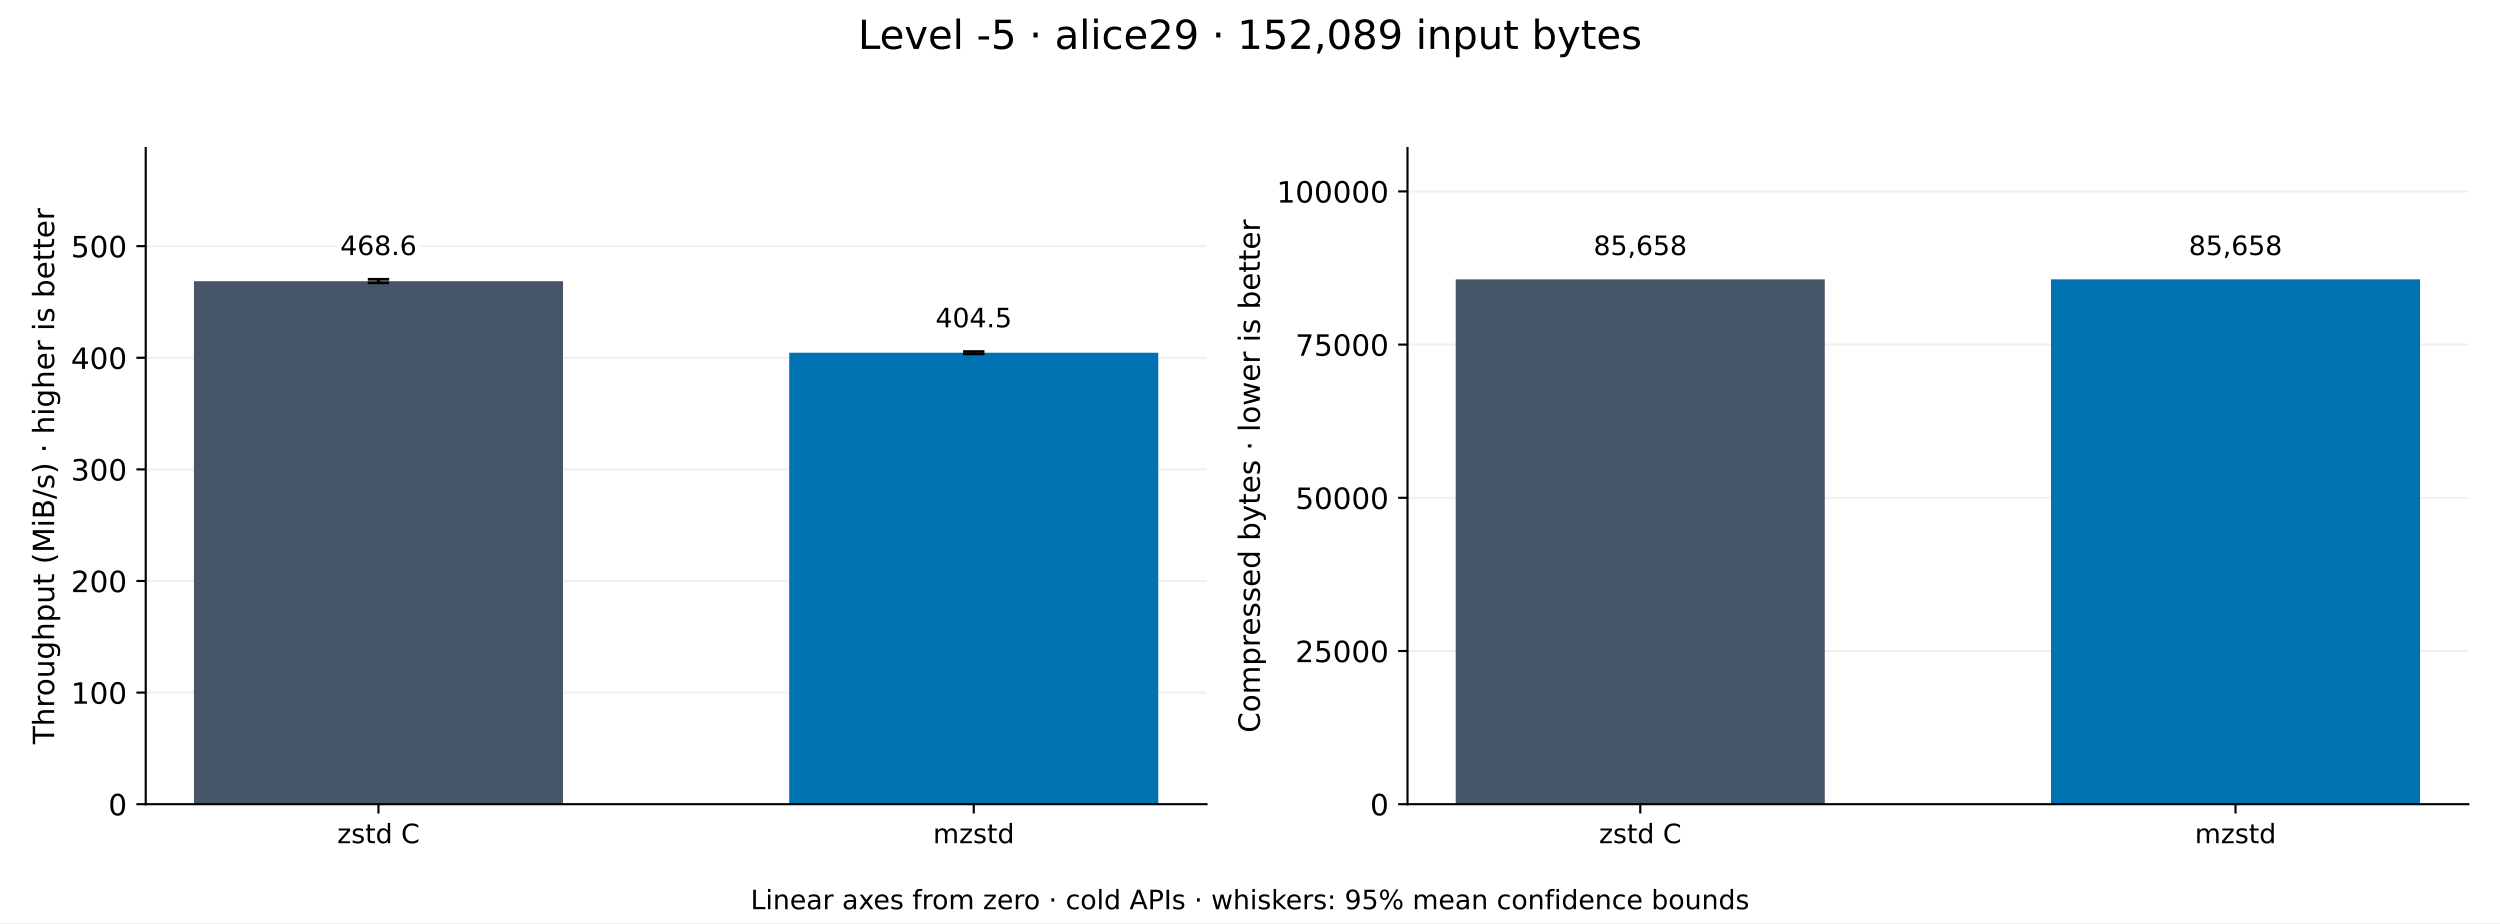
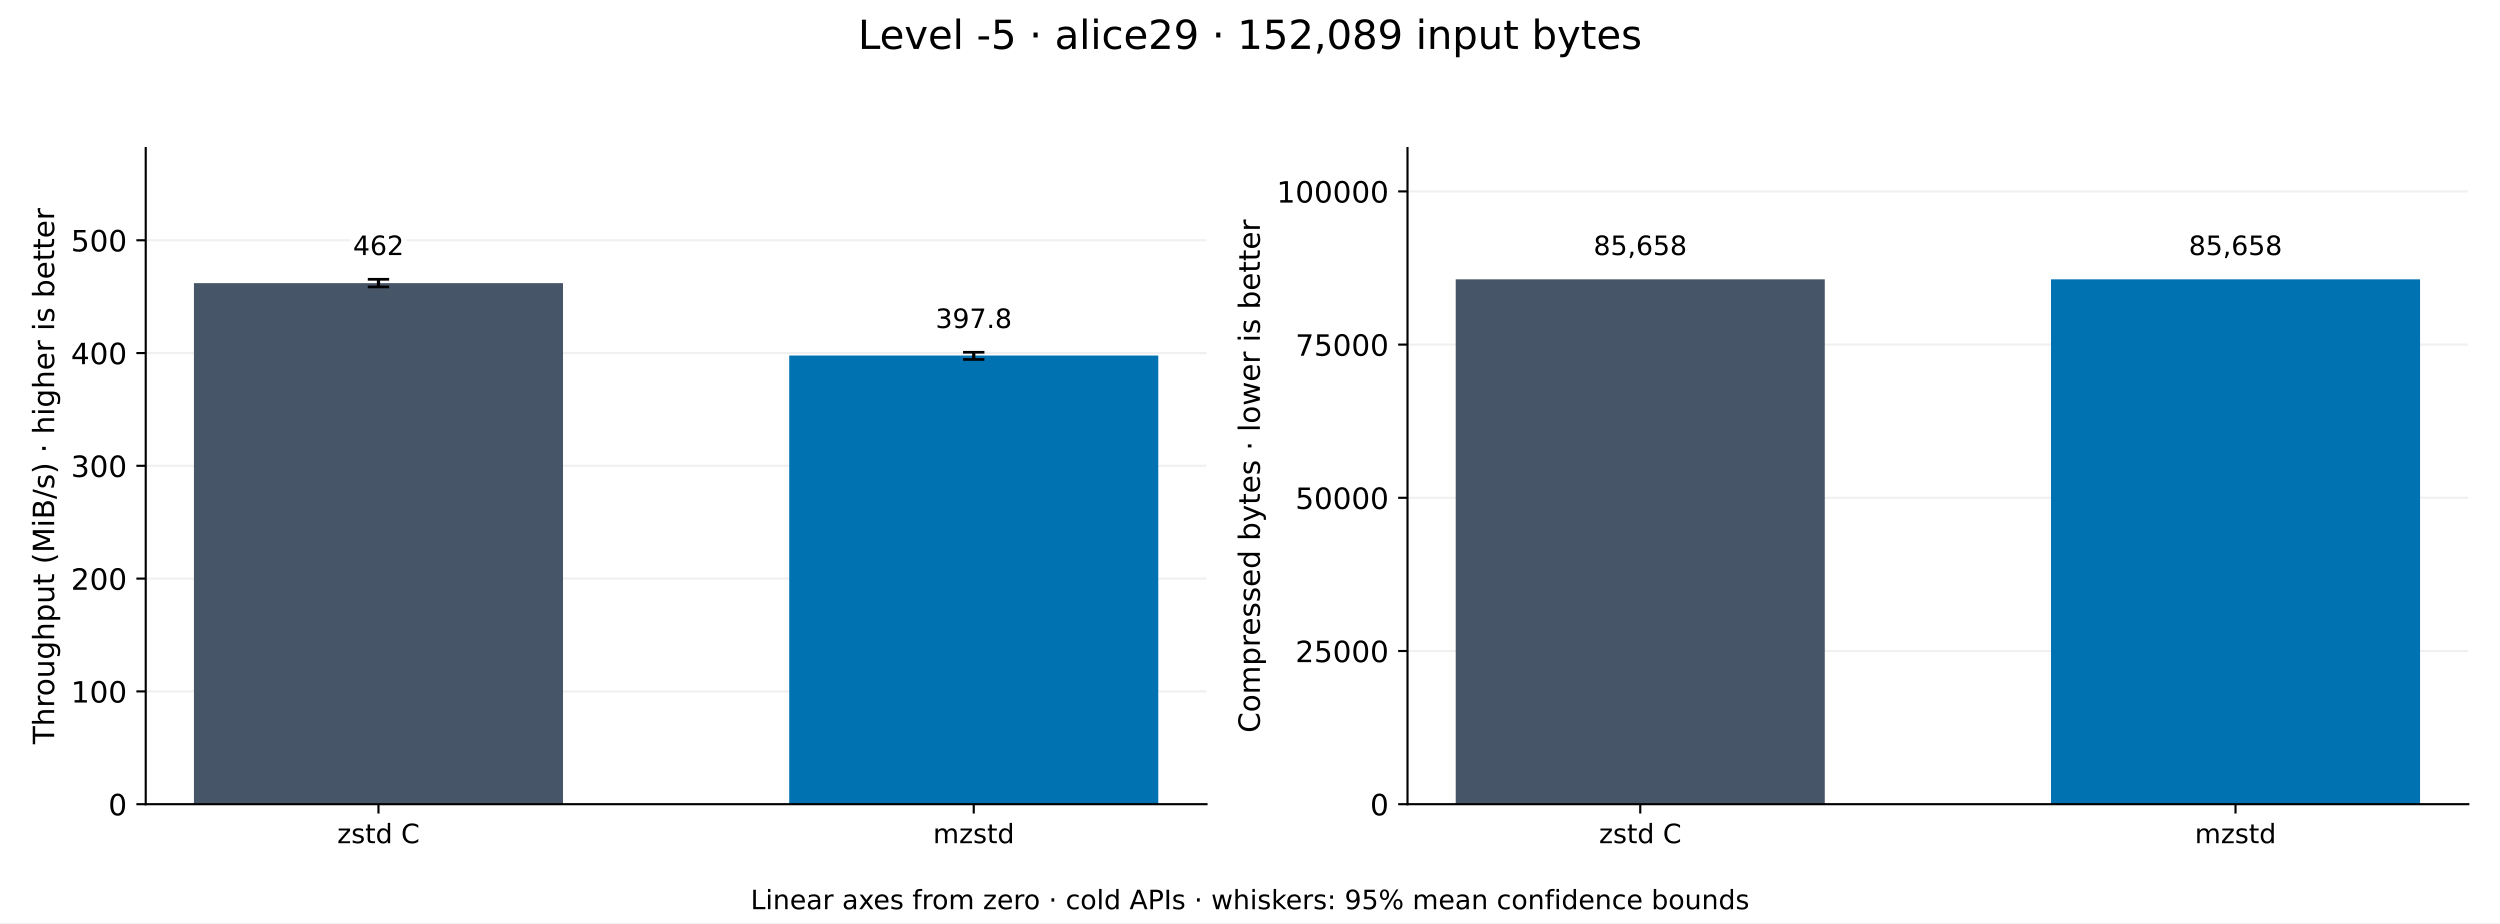
<svg xmlns="http://www.w3.org/2000/svg" xmlns:xlink="http://www.w3.org/1999/xlink" width="936pt" height="345.6pt" viewBox="0 0 936 345.6" version="1.1">
  <defs>
    <style type="text/css">*{stroke-linejoin: round; stroke-linecap: butt}</style>
  </defs>
  <g id="figure_1">
    <g id="patch_1">
      <path d="M 0 345.6 L 936 345.6 L 936 0 L 0 0 z " style="fill: #ffffff" />
    </g>
    <g id="axes_1">
      <g id="patch_2">
        <path d="M 54.56 301.088 L 451.71 301.088 L 451.71 55.44 L 54.56 55.44 z " style="fill: #ffffff" />
      </g>
      <g id="matplotlib.axis_1">
        <g id="xtick_1">
          <g id="line2d_1">
            <defs>
              <path id="mcbfd24ea1b" d="M 0 0 L 0 3.5 " style="stroke: #000000; stroke-width: 0.8" />
            </defs>
            <g>
              <use xlink:href="#mcbfd24ea1b" x="141.701" y="301.088" style="stroke: #000000; stroke-width: 0.8" />
            </g>
          </g>
          <g id="text_1">
            <text style="font-size: 10px; font-family: 'DejaVu Sans', 'Bitstream Vera Sans', 'Computer Modern Sans Serif', 'Lucida Grande', 'Verdana', 'Geneva', 'Lucid', 'Arial', 'Helvetica', 'Avant Garde', sans-serif; text-anchor: middle" x="141.701" y="315.686" transform="rotate(-0 141.7012 315.6864)">zstd C</text>
          </g>
        </g>
        <g id="xtick_2">
          <g id="line2d_2">
            <g>
              <use xlink:href="#mcbfd24ea1b" x="364.569" y="301.088" style="stroke: #000000; stroke-width: 0.8" />
            </g>
          </g>
          <g id="text_2">
            <text style="font-size: 10px; font-family: 'DejaVu Sans', 'Bitstream Vera Sans', 'Computer Modern Sans Serif', 'Lucida Grande', 'Verdana', 'Geneva', 'Lucid', 'Arial', 'Helvetica', 'Avant Garde', sans-serif; text-anchor: middle" x="364.569" y="315.686" transform="rotate(-0 364.5688 315.6864)">mzstd</text>
          </g>
        </g>
      </g>
      <g id="matplotlib.axis_2">
        <g id="ytick_1">
          <g id="line2d_3">
            <path d="M 54.56 301.088 L 451.71 301.088 " clip-path="url(#p8e0549db3e)" style="fill: none; stroke: #b0b0b0; stroke-opacity: 0.18; stroke-width: 0.8; stroke-linecap: square" />
          </g>
          <g id="line2d_4">
            <defs>
              <path id="m862e928616" d="M 0 0 L -3.5 0 " style="stroke: #000000; stroke-width: 0.8" />
            </defs>
            <g>
              <use xlink:href="#m862e928616" x="54.56" y="301.088" style="stroke: #000000; stroke-width: 0.8" />
            </g>
          </g>
          <g id="text_3">
            <text style="font-size: 11px; font-family: 'DejaVu Sans', 'Bitstream Vera Sans', 'Computer Modern Sans Serif', 'Lucida Grande', 'Verdana', 'Geneva', 'Lucid', 'Arial', 'Helvetica', 'Avant Garde', sans-serif; text-anchor: end" x="47.56" y="305.267" transform="rotate(-0 47.56 305.2671)">0</text>
          </g>
        </g>
        <g id="ytick_2">
          <g id="line2d_5">
-             <path d="M 54.56 259.303 L 451.71 259.303 " clip-path="url(#p8e0549db3e)" style="fill: none; stroke: #b0b0b0; stroke-opacity: 0.18; stroke-width: 0.8; stroke-linecap: square" />
+             <path d="M 54.56 258.861 L 451.71 258.861 " clip-path="url(#p8e0549db3e)" style="fill: none; stroke: #b0b0b0; stroke-opacity: 0.18; stroke-width: 0.8; stroke-linecap: square" />
          </g>
          <g id="line2d_6">
            <g>
-               <use xlink:href="#m862e928616" x="54.56" y="259.303" style="stroke: #000000; stroke-width: 0.8" />
+               <use xlink:href="#m862e928616" x="54.56" y="258.861" style="stroke: #000000; stroke-width: 0.8" />
            </g>
          </g>
          <g id="text_4">
-             <text style="font-size: 11px; font-family: 'DejaVu Sans', 'Bitstream Vera Sans', 'Computer Modern Sans Serif', 'Lucida Grande', 'Verdana', 'Geneva', 'Lucid', 'Arial', 'Helvetica', 'Avant Garde', sans-serif; text-anchor: end" x="47.56" y="263.482" transform="rotate(-0 47.56 263.4819)">100</text>
+             <text style="font-size: 11px; font-family: 'DejaVu Sans', 'Bitstream Vera Sans', 'Computer Modern Sans Serif', 'Lucida Grande', 'Verdana', 'Geneva', 'Lucid', 'Arial', 'Helvetica', 'Avant Garde', sans-serif; text-anchor: end" x="47.56" y="263.04" transform="rotate(-0 47.56 263.0397)">100</text>
          </g>
        </g>
        <g id="ytick_3">
          <g id="line2d_7">
-             <path d="M 54.56 217.518 L 451.71 217.518 " clip-path="url(#p8e0549db3e)" style="fill: none; stroke: #b0b0b0; stroke-opacity: 0.18; stroke-width: 0.8; stroke-linecap: square" />
+             <path d="M 54.56 216.633 L 451.71 216.633 " clip-path="url(#p8e0549db3e)" style="fill: none; stroke: #b0b0b0; stroke-opacity: 0.18; stroke-width: 0.8; stroke-linecap: square" />
          </g>
          <g id="line2d_8">
            <g>
-               <use xlink:href="#m862e928616" x="54.56" y="217.518" style="stroke: #000000; stroke-width: 0.8" />
+               <use xlink:href="#m862e928616" x="54.56" y="216.633" style="stroke: #000000; stroke-width: 0.8" />
            </g>
          </g>
          <g id="text_5">
-             <text style="font-size: 11px; font-family: 'DejaVu Sans', 'Bitstream Vera Sans', 'Computer Modern Sans Serif', 'Lucida Grande', 'Verdana', 'Geneva', 'Lucid', 'Arial', 'Helvetica', 'Avant Garde', sans-serif; text-anchor: end" x="47.56" y="221.697" transform="rotate(-0 47.56 221.6967)">200</text>
+             <text style="font-size: 11px; font-family: 'DejaVu Sans', 'Bitstream Vera Sans', 'Computer Modern Sans Serif', 'Lucida Grande', 'Verdana', 'Geneva', 'Lucid', 'Arial', 'Helvetica', 'Avant Garde', sans-serif; text-anchor: end" x="47.56" y="220.812" transform="rotate(-0 47.56 220.8122)">200</text>
          </g>
        </g>
        <g id="ytick_4">
          <g id="line2d_9">
-             <path d="M 54.56 175.732 L 451.71 175.732 " clip-path="url(#p8e0549db3e)" style="fill: none; stroke: #b0b0b0; stroke-opacity: 0.18; stroke-width: 0.8; stroke-linecap: square" />
+             <path d="M 54.56 174.406 L 451.71 174.406 " clip-path="url(#p8e0549db3e)" style="fill: none; stroke: #b0b0b0; stroke-opacity: 0.18; stroke-width: 0.8; stroke-linecap: square" />
          </g>
          <g id="line2d_10">
            <g>
-               <use xlink:href="#m862e928616" x="54.56" y="175.732" style="stroke: #000000; stroke-width: 0.8" />
+               <use xlink:href="#m862e928616" x="54.56" y="174.406" style="stroke: #000000; stroke-width: 0.8" />
            </g>
          </g>
          <g id="text_6">
-             <text style="font-size: 11px; font-family: 'DejaVu Sans', 'Bitstream Vera Sans', 'Computer Modern Sans Serif', 'Lucida Grande', 'Verdana', 'Geneva', 'Lucid', 'Arial', 'Helvetica', 'Avant Garde', sans-serif; text-anchor: end" x="47.56" y="179.912" transform="rotate(-0 47.56 179.9115)">300</text>
+             <text style="font-size: 11px; font-family: 'DejaVu Sans', 'Bitstream Vera Sans', 'Computer Modern Sans Serif', 'Lucida Grande', 'Verdana', 'Geneva', 'Lucid', 'Arial', 'Helvetica', 'Avant Garde', sans-serif; text-anchor: end" x="47.56" y="178.585" transform="rotate(-0 47.56 178.5848)">300</text>
          </g>
        </g>
        <g id="ytick_5">
          <g id="line2d_11">
-             <path d="M 54.56 133.947 L 451.71 133.947 " clip-path="url(#p8e0549db3e)" style="fill: none; stroke: #b0b0b0; stroke-opacity: 0.18; stroke-width: 0.8; stroke-linecap: square" />
+             <path d="M 54.56 132.178 L 451.71 132.178 " clip-path="url(#p8e0549db3e)" style="fill: none; stroke: #b0b0b0; stroke-opacity: 0.18; stroke-width: 0.8; stroke-linecap: square" />
          </g>
          <g id="line2d_12">
            <g>
-               <use xlink:href="#m862e928616" x="54.56" y="133.947" style="stroke: #000000; stroke-width: 0.8" />
+               <use xlink:href="#m862e928616" x="54.56" y="132.178" style="stroke: #000000; stroke-width: 0.8" />
            </g>
          </g>
          <g id="text_7">
-             <text style="font-size: 11px; font-family: 'DejaVu Sans', 'Bitstream Vera Sans', 'Computer Modern Sans Serif', 'Lucida Grande', 'Verdana', 'Geneva', 'Lucid', 'Arial', 'Helvetica', 'Avant Garde', sans-serif; text-anchor: end" x="47.56" y="138.126" transform="rotate(-0 47.56 138.1263)">400</text>
+             <text style="font-size: 11px; font-family: 'DejaVu Sans', 'Bitstream Vera Sans', 'Computer Modern Sans Serif', 'Lucida Grande', 'Verdana', 'Geneva', 'Lucid', 'Arial', 'Helvetica', 'Avant Garde', sans-serif; text-anchor: end" x="47.56" y="136.357" transform="rotate(-0 47.56 136.3573)">400</text>
          </g>
        </g>
        <g id="ytick_6">
          <g id="line2d_13">
-             <path d="M 54.56 92.162 L 451.71 92.162 " clip-path="url(#p8e0549db3e)" style="fill: none; stroke: #b0b0b0; stroke-opacity: 0.18; stroke-width: 0.8; stroke-linecap: square" />
+             <path d="M 54.56 89.951 L 451.71 89.951 " clip-path="url(#p8e0549db3e)" style="fill: none; stroke: #b0b0b0; stroke-opacity: 0.18; stroke-width: 0.8; stroke-linecap: square" />
          </g>
          <g id="line2d_14">
            <g>
-               <use xlink:href="#m862e928616" x="54.56" y="92.162" style="stroke: #000000; stroke-width: 0.8" />
+               <use xlink:href="#m862e928616" x="54.56" y="89.951" style="stroke: #000000; stroke-width: 0.8" />
            </g>
          </g>
          <g id="text_8">
-             <text style="font-size: 11px; font-family: 'DejaVu Sans', 'Bitstream Vera Sans', 'Computer Modern Sans Serif', 'Lucida Grande', 'Verdana', 'Geneva', 'Lucid', 'Arial', 'Helvetica', 'Avant Garde', sans-serif; text-anchor: end" x="47.56" y="96.341" transform="rotate(-0 47.56 96.3411)">500</text>
+             <text style="font-size: 11px; font-family: 'DejaVu Sans', 'Bitstream Vera Sans', 'Computer Modern Sans Serif', 'Lucida Grande', 'Verdana', 'Geneva', 'Lucid', 'Arial', 'Helvetica', 'Avant Garde', sans-serif; text-anchor: end" x="47.56" y="94.13" transform="rotate(-0 47.56 94.12988)">500</text>
          </g>
        </g>
        <g id="text_9">
          <text style="font-size: 11px; font-family: 'DejaVu Sans', 'Bitstream Vera Sans', 'Computer Modern Sans Serif', 'Lucida Grande', 'Verdana', 'Geneva', 'Lucid', 'Arial', 'Helvetica', 'Avant Garde', sans-serif; text-anchor: middle" x="20.276" y="178.264" transform="rotate(-90 20.27609 178.264)">Throughput (MiB/s) · higher is better</text>
        </g>
      </g>
      <g id="patch_3">
-         <path d="M 72.612 301.088 L 210.79 301.088 L 210.79 105.279 L 72.612 105.279 z " clip-path="url(#p8e0549db3e)" style="fill: #475569" />
+         <path d="M 72.612 301.088 L 210.79 301.088 L 210.79 105.996 L 72.612 105.996 z " clip-path="url(#p8e0549db3e)" style="fill: #475569" />
      </g>
      <g id="patch_4">
-         <path d="M 295.48 301.088 L 433.658 301.088 L 433.658 132.071 L 295.48 132.071 z " clip-path="url(#p8e0549db3e)" style="fill: #0072b2" />
+         <path d="M 295.48 301.088 L 433.658 301.088 L 433.658 133.106 L 295.48 133.106 z " clip-path="url(#p8e0549db3e)" style="fill: #0072b2" />
      </g>
      <g id="LineCollection_1">
-         <path d="M 141.701 105.908 L 141.701 104.57 " clip-path="url(#p8e0549db3e)" style="fill: none; stroke: #000000; stroke-width: 1.2" />
-         <path d="M 364.569 132.514 L 364.569 131.623 " clip-path="url(#p8e0549db3e)" style="fill: none; stroke: #000000; stroke-width: 1.2" />
+         <path d="M 141.701 107.42 L 141.701 104.57 " clip-path="url(#p8e0549db3e)" style="fill: none; stroke: #000000; stroke-width: 1.2" />
+         <path d="M 364.569 134.586 L 364.569 131.894 " clip-path="url(#p8e0549db3e)" style="fill: none; stroke: #000000; stroke-width: 1.2" />
      </g>
      <g id="line2d_15">
        <defs>
          <path id="mf7f69e77f0" d="M 4 0 L -4 -0 " style="stroke: #000000" />
        </defs>
        <g clip-path="url(#p8e0549db3e)">
-           <use xlink:href="#mf7f69e77f0" x="141.701" y="105.908" style="fill: #1f77b4; stroke: #000000" />
-           <use xlink:href="#mf7f69e77f0" x="364.569" y="132.514" style="fill: #1f77b4; stroke: #000000" />
+           <use xlink:href="#mf7f69e77f0" x="141.701" y="107.42" style="fill: #1f77b4; stroke: #000000" />
+           <use xlink:href="#mf7f69e77f0" x="364.569" y="134.586" style="fill: #1f77b4; stroke: #000000" />
        </g>
      </g>
      <g id="line2d_16">
        <g clip-path="url(#p8e0549db3e)">
          <use xlink:href="#mf7f69e77f0" x="141.701" y="104.57" style="fill: #1f77b4; stroke: #000000" />
-           <use xlink:href="#mf7f69e77f0" x="364.569" y="131.623" style="fill: #1f77b4; stroke: #000000" />
+           <use xlink:href="#mf7f69e77f0" x="364.569" y="131.894" style="fill: #1f77b4; stroke: #000000" />
        </g>
      </g>
      <g id="patch_5">
        <path d="M 54.56 301.088 L 54.56 55.44 " style="fill: none; stroke: #000000; stroke-width: 0.8; stroke-linejoin: miter; stroke-linecap: square" />
      </g>
      <g id="patch_6">
        <path d="M 54.56 301.088 L 451.71 301.088 " style="fill: none; stroke: #000000; stroke-width: 0.8; stroke-linejoin: miter; stroke-linecap: square" />
      </g>
      <g id="text_10">
        <g id="patch_7">
-           <path d="M 126.387 98.57 L 157.015 98.57 L 157.015 86.891 L 126.387 86.891 z " style="fill: #ffffff; opacity: 0.9" />
-         </g>
-         <text style="font-size: 10px; font-family: 'DejaVu Sans', 'Bitstream Vera Sans', 'Computer Modern Sans Serif', 'Lucida Grande', 'Verdana', 'Geneva', 'Lucid', 'Arial', 'Helvetica', 'Avant Garde', sans-serif; text-anchor: middle" x="141.701" y="95.49" transform="rotate(-0 141.7012 95.48991)">468.6</text>
+           <path d="M 131.157 98.57 L 152.245 98.57 L 152.245 86.891 L 131.157 86.891 z " style="fill: #ffffff; opacity: 0.9" />
+         </g>
+         <text style="font-size: 10px; font-family: 'DejaVu Sans', 'Bitstream Vera Sans', 'Computer Modern Sans Serif', 'Lucida Grande', 'Verdana', 'Geneva', 'Lucid', 'Arial', 'Helvetica', 'Avant Garde', sans-serif; text-anchor: middle" x="141.701" y="95.49" transform="rotate(-0 141.7012 95.48991)">462</text>
      </g>
      <g id="text_11">
        <g id="patch_8">
-           <path d="M 349.255 125.623 L 379.883 125.623 L 379.883 113.945 L 349.255 113.945 z " style="fill: #ffffff; opacity: 0.9" />
-         </g>
-         <text style="font-size: 10px; font-family: 'DejaVu Sans', 'Bitstream Vera Sans', 'Computer Modern Sans Serif', 'Lucida Grande', 'Verdana', 'Geneva', 'Lucid', 'Arial', 'Helvetica', 'Avant Garde', sans-serif; text-anchor: middle" x="364.569" y="122.544" transform="rotate(-0 364.5688 122.5436)">404.5</text>
+           <path d="M 349.255 125.894 L 379.883 125.894 L 379.883 114.216 L 349.255 114.216 z " style="fill: #ffffff; opacity: 0.9" />
+         </g>
+         <text style="font-size: 10px; font-family: 'DejaVu Sans', 'Bitstream Vera Sans', 'Computer Modern Sans Serif', 'Lucida Grande', 'Verdana', 'Geneva', 'Lucid', 'Arial', 'Helvetica', 'Avant Garde', sans-serif; text-anchor: middle" x="364.569" y="122.814" transform="rotate(-0 364.5688 122.814)">397.8</text>
      </g>
    </g>
    <g id="axes_2">
      <g id="patch_9">
        <path d="M 526.97 301.088 L 924.12 301.088 L 924.12 55.44 L 526.97 55.44 z " style="fill: #ffffff" />
      </g>
      <g id="matplotlib.axis_3">
        <g id="xtick_3">
          <g id="line2d_17">
            <g>
              <use xlink:href="#mcbfd24ea1b" x="614.111" y="301.088" style="stroke: #000000; stroke-width: 0.8" />
            </g>
          </g>
          <g id="text_12">
            <text style="font-size: 10px; font-family: 'DejaVu Sans', 'Bitstream Vera Sans', 'Computer Modern Sans Serif', 'Lucida Grande', 'Verdana', 'Geneva', 'Lucid', 'Arial', 'Helvetica', 'Avant Garde', sans-serif; text-anchor: middle" x="614.111" y="315.686" transform="rotate(-0 614.1112 315.6864)">zstd C</text>
          </g>
        </g>
        <g id="xtick_4">
          <g id="line2d_18">
            <g>
              <use xlink:href="#mcbfd24ea1b" x="836.979" y="301.088" style="stroke: #000000; stroke-width: 0.8" />
            </g>
          </g>
          <g id="text_13">
            <text style="font-size: 10px; font-family: 'DejaVu Sans', 'Bitstream Vera Sans', 'Computer Modern Sans Serif', 'Lucida Grande', 'Verdana', 'Geneva', 'Lucid', 'Arial', 'Helvetica', 'Avant Garde', sans-serif; text-anchor: middle" x="836.979" y="315.686" transform="rotate(-0 836.9788 315.6864)">mzstd</text>
          </g>
        </g>
      </g>
      <g id="matplotlib.axis_4">
        <g id="ytick_7">
          <g id="line2d_19">
            <path d="M 526.97 301.088 L 924.12 301.088 " clip-path="url(#p28f1f4fded)" style="fill: none; stroke: #b0b0b0; stroke-opacity: 0.18; stroke-width: 0.8; stroke-linecap: square" />
          </g>
          <g id="line2d_20">
            <g>
              <use xlink:href="#m862e928616" x="526.97" y="301.088" style="stroke: #000000; stroke-width: 0.8" />
            </g>
          </g>
          <g id="text_14">
            <text style="font-size: 11px; font-family: 'DejaVu Sans', 'Bitstream Vera Sans', 'Computer Modern Sans Serif', 'Lucida Grande', 'Verdana', 'Geneva', 'Lucid', 'Arial', 'Helvetica', 'Avant Garde', sans-serif; text-anchor: end" x="519.97" y="305.267" transform="rotate(-0 519.97 305.2671)">0</text>
          </g>
        </g>
        <g id="ytick_8">
          <g id="line2d_21">
            <path d="M 526.97 243.732 L 924.12 243.732 " clip-path="url(#p28f1f4fded)" style="fill: none; stroke: #b0b0b0; stroke-opacity: 0.18; stroke-width: 0.8; stroke-linecap: square" />
          </g>
          <g id="line2d_22">
            <g>
              <use xlink:href="#m862e928616" x="526.97" y="243.732" style="stroke: #000000; stroke-width: 0.8" />
            </g>
          </g>
          <g id="text_15">
            <text style="font-size: 11px; font-family: 'DejaVu Sans', 'Bitstream Vera Sans', 'Computer Modern Sans Serif', 'Lucida Grande', 'Verdana', 'Geneva', 'Lucid', 'Arial', 'Helvetica', 'Avant Garde', sans-serif; text-anchor: end" x="519.97" y="247.912" transform="rotate(-0 519.97 247.9116)">25000</text>
          </g>
        </g>
        <g id="ytick_9">
          <g id="line2d_23">
            <path d="M 526.97 186.377 L 924.12 186.377 " clip-path="url(#p28f1f4fded)" style="fill: none; stroke: #b0b0b0; stroke-opacity: 0.18; stroke-width: 0.8; stroke-linecap: square" />
          </g>
          <g id="line2d_24">
            <g>
              <use xlink:href="#m862e928616" x="526.97" y="186.377" style="stroke: #000000; stroke-width: 0.8" />
            </g>
          </g>
          <g id="text_16">
            <text style="font-size: 11px; font-family: 'DejaVu Sans', 'Bitstream Vera Sans', 'Computer Modern Sans Serif', 'Lucida Grande', 'Verdana', 'Geneva', 'Lucid', 'Arial', 'Helvetica', 'Avant Garde', sans-serif; text-anchor: end" x="519.97" y="190.556" transform="rotate(-0 519.97 190.5561)">50000</text>
          </g>
        </g>
        <g id="ytick_10">
          <g id="line2d_25">
            <path d="M 526.97 129.021 L 924.12 129.021 " clip-path="url(#p28f1f4fded)" style="fill: none; stroke: #b0b0b0; stroke-opacity: 0.18; stroke-width: 0.8; stroke-linecap: square" />
          </g>
          <g id="line2d_26">
            <g>
              <use xlink:href="#m862e928616" x="526.97" y="129.021" style="stroke: #000000; stroke-width: 0.8" />
            </g>
          </g>
          <g id="text_17">
            <text style="font-size: 11px; font-family: 'DejaVu Sans', 'Bitstream Vera Sans', 'Computer Modern Sans Serif', 'Lucida Grande', 'Verdana', 'Geneva', 'Lucid', 'Arial', 'Helvetica', 'Avant Garde', sans-serif; text-anchor: end" x="519.97" y="133.201" transform="rotate(-0 519.97 133.2005)">75000</text>
          </g>
        </g>
        <g id="ytick_11">
          <g id="line2d_27">
            <path d="M 526.97 71.666 L 924.12 71.666 " clip-path="url(#p28f1f4fded)" style="fill: none; stroke: #b0b0b0; stroke-opacity: 0.18; stroke-width: 0.8; stroke-linecap: square" />
          </g>
          <g id="line2d_28">
            <g>
              <use xlink:href="#m862e928616" x="526.97" y="71.666" style="stroke: #000000; stroke-width: 0.8" />
            </g>
          </g>
          <g id="text_18">
            <text style="font-size: 11px; font-family: 'DejaVu Sans', 'Bitstream Vera Sans', 'Computer Modern Sans Serif', 'Lucida Grande', 'Verdana', 'Geneva', 'Lucid', 'Arial', 'Helvetica', 'Avant Garde', sans-serif; text-anchor: end" x="519.97" y="75.845" transform="rotate(-0 519.97 75.84502)">100000</text>
          </g>
        </g>
        <g id="text_19">
          <text style="font-size: 11px; font-family: 'DejaVu Sans', 'Bitstream Vera Sans', 'Computer Modern Sans Serif', 'Lucida Grande', 'Verdana', 'Geneva', 'Lucid', 'Arial', 'Helvetica', 'Avant Garde', sans-serif; text-anchor: middle" x="471.69" y="178.264" transform="rotate(-90 471.6898 178.264)">Compressed bytes · lower is better</text>
        </g>
      </g>
      <g id="patch_10">
        <path d="M 545.022 301.088 L 683.2 301.088 L 683.2 104.57 L 545.022 104.57 z " clip-path="url(#p28f1f4fded)" style="fill: #475569" />
      </g>
      <g id="patch_11">
        <path d="M 767.89 301.088 L 906.068 301.088 L 906.068 104.57 L 767.89 104.57 z " clip-path="url(#p28f1f4fded)" style="fill: #0072b2" />
      </g>
      <g id="patch_12">
        <path d="M 526.97 301.088 L 526.97 55.44 " style="fill: none; stroke: #000000; stroke-width: 0.8; stroke-linejoin: miter; stroke-linecap: square" />
      </g>
      <g id="patch_13">
        <path d="M 526.97 301.088 L 924.12 301.088 " style="fill: none; stroke: #000000; stroke-width: 0.8; stroke-linejoin: miter; stroke-linecap: square" />
      </g>
      <g id="text_20">
        <g id="patch_14">
          <path d="M 595.616 98.57 L 632.607 98.57 L 632.607 86.891 L 595.616 86.891 z " style="fill: #ffffff; opacity: 0.9" />
        </g>
        <text style="font-size: 10px; font-family: 'DejaVu Sans', 'Bitstream Vera Sans', 'Computer Modern Sans Serif', 'Lucida Grande', 'Verdana', 'Geneva', 'Lucid', 'Arial', 'Helvetica', 'Avant Garde', sans-serif; text-anchor: middle" x="614.111" y="95.49" transform="rotate(-0 614.1112 95.48991)">85,658</text>
      </g>
      <g id="text_21">
        <g id="patch_15">
          <path d="M 818.483 98.57 L 855.474 98.57 L 855.474 86.891 L 818.483 86.891 z " style="fill: #ffffff; opacity: 0.9" />
        </g>
        <text style="font-size: 10px; font-family: 'DejaVu Sans', 'Bitstream Vera Sans', 'Computer Modern Sans Serif', 'Lucida Grande', 'Verdana', 'Geneva', 'Lucid', 'Arial', 'Helvetica', 'Avant Garde', sans-serif; text-anchor: middle" x="836.979" y="95.49" transform="rotate(-0 836.9788 95.48991)">85,658</text>
      </g>
    </g>
    <g id="text_22">
      <text style="font-size: 15px; font-family: 'DejaVu Sans', 'Bitstream Vera Sans', 'Computer Modern Sans Serif', 'Lucida Grande', 'Verdana', 'Geneva', 'Lucid', 'Arial', 'Helvetica', 'Avant Garde', sans-serif; text-anchor: middle" x="468" y="18.31" transform="rotate(-0 468 18.30966)">Level -5 · alice29 · 152,089 input bytes</text>
    </g>
    <g id="text_23">
      <text style="font-size: 10px; font-family: 'DejaVu Sans', 'Bitstream Vera Sans', 'Computer Modern Sans Serif', 'Lucida Grande', 'Verdana', 'Geneva', 'Lucid', 'Arial', 'Helvetica', 'Avant Garde', sans-serif; text-anchor: middle" x="468" y="340.416" transform="rotate(-0 468 340.416)">Linear axes from zero · cold APIs · whiskers: 95% mean confidence bounds</text>
    </g>
  </g>
  <defs>
    <clipPath id="p8e0549db3e">
      <rect x="54.56" y="55.44" width="397.15" height="245.648" />
    </clipPath>
    <clipPath id="p28f1f4fded">
      <rect x="526.97" y="55.44" width="397.15" height="245.648" />
    </clipPath>
  </defs>
</svg>
